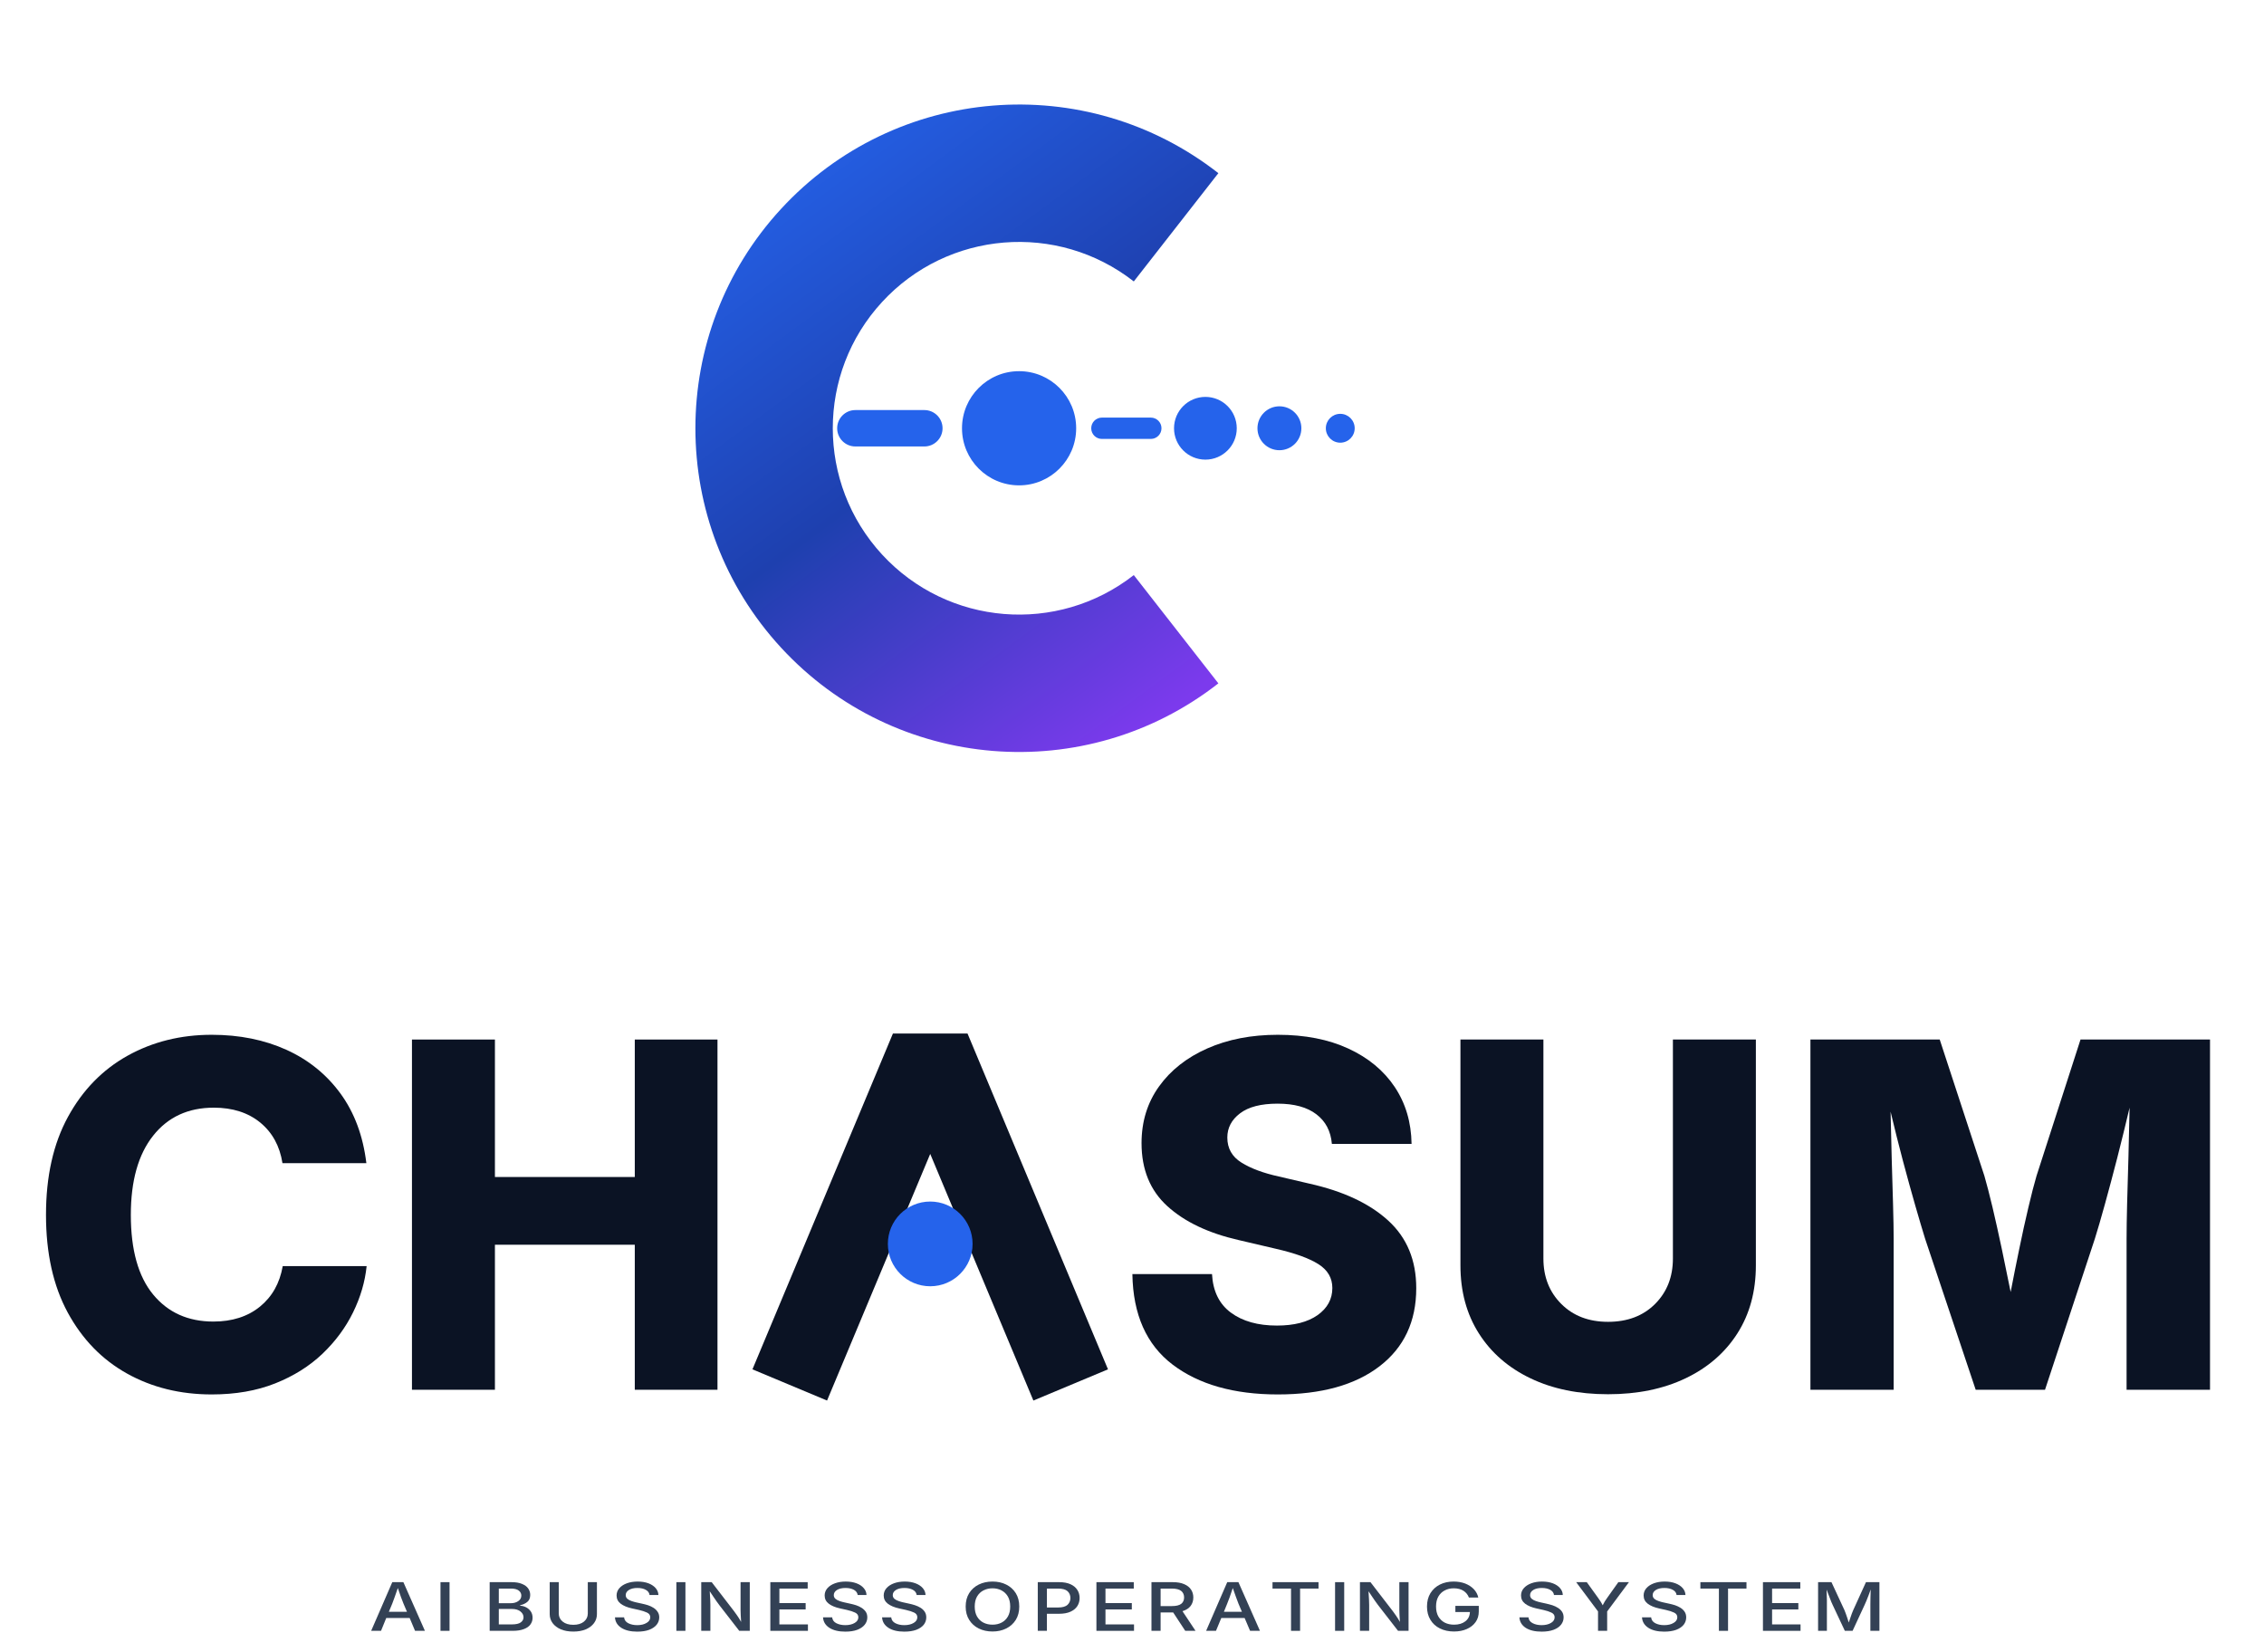
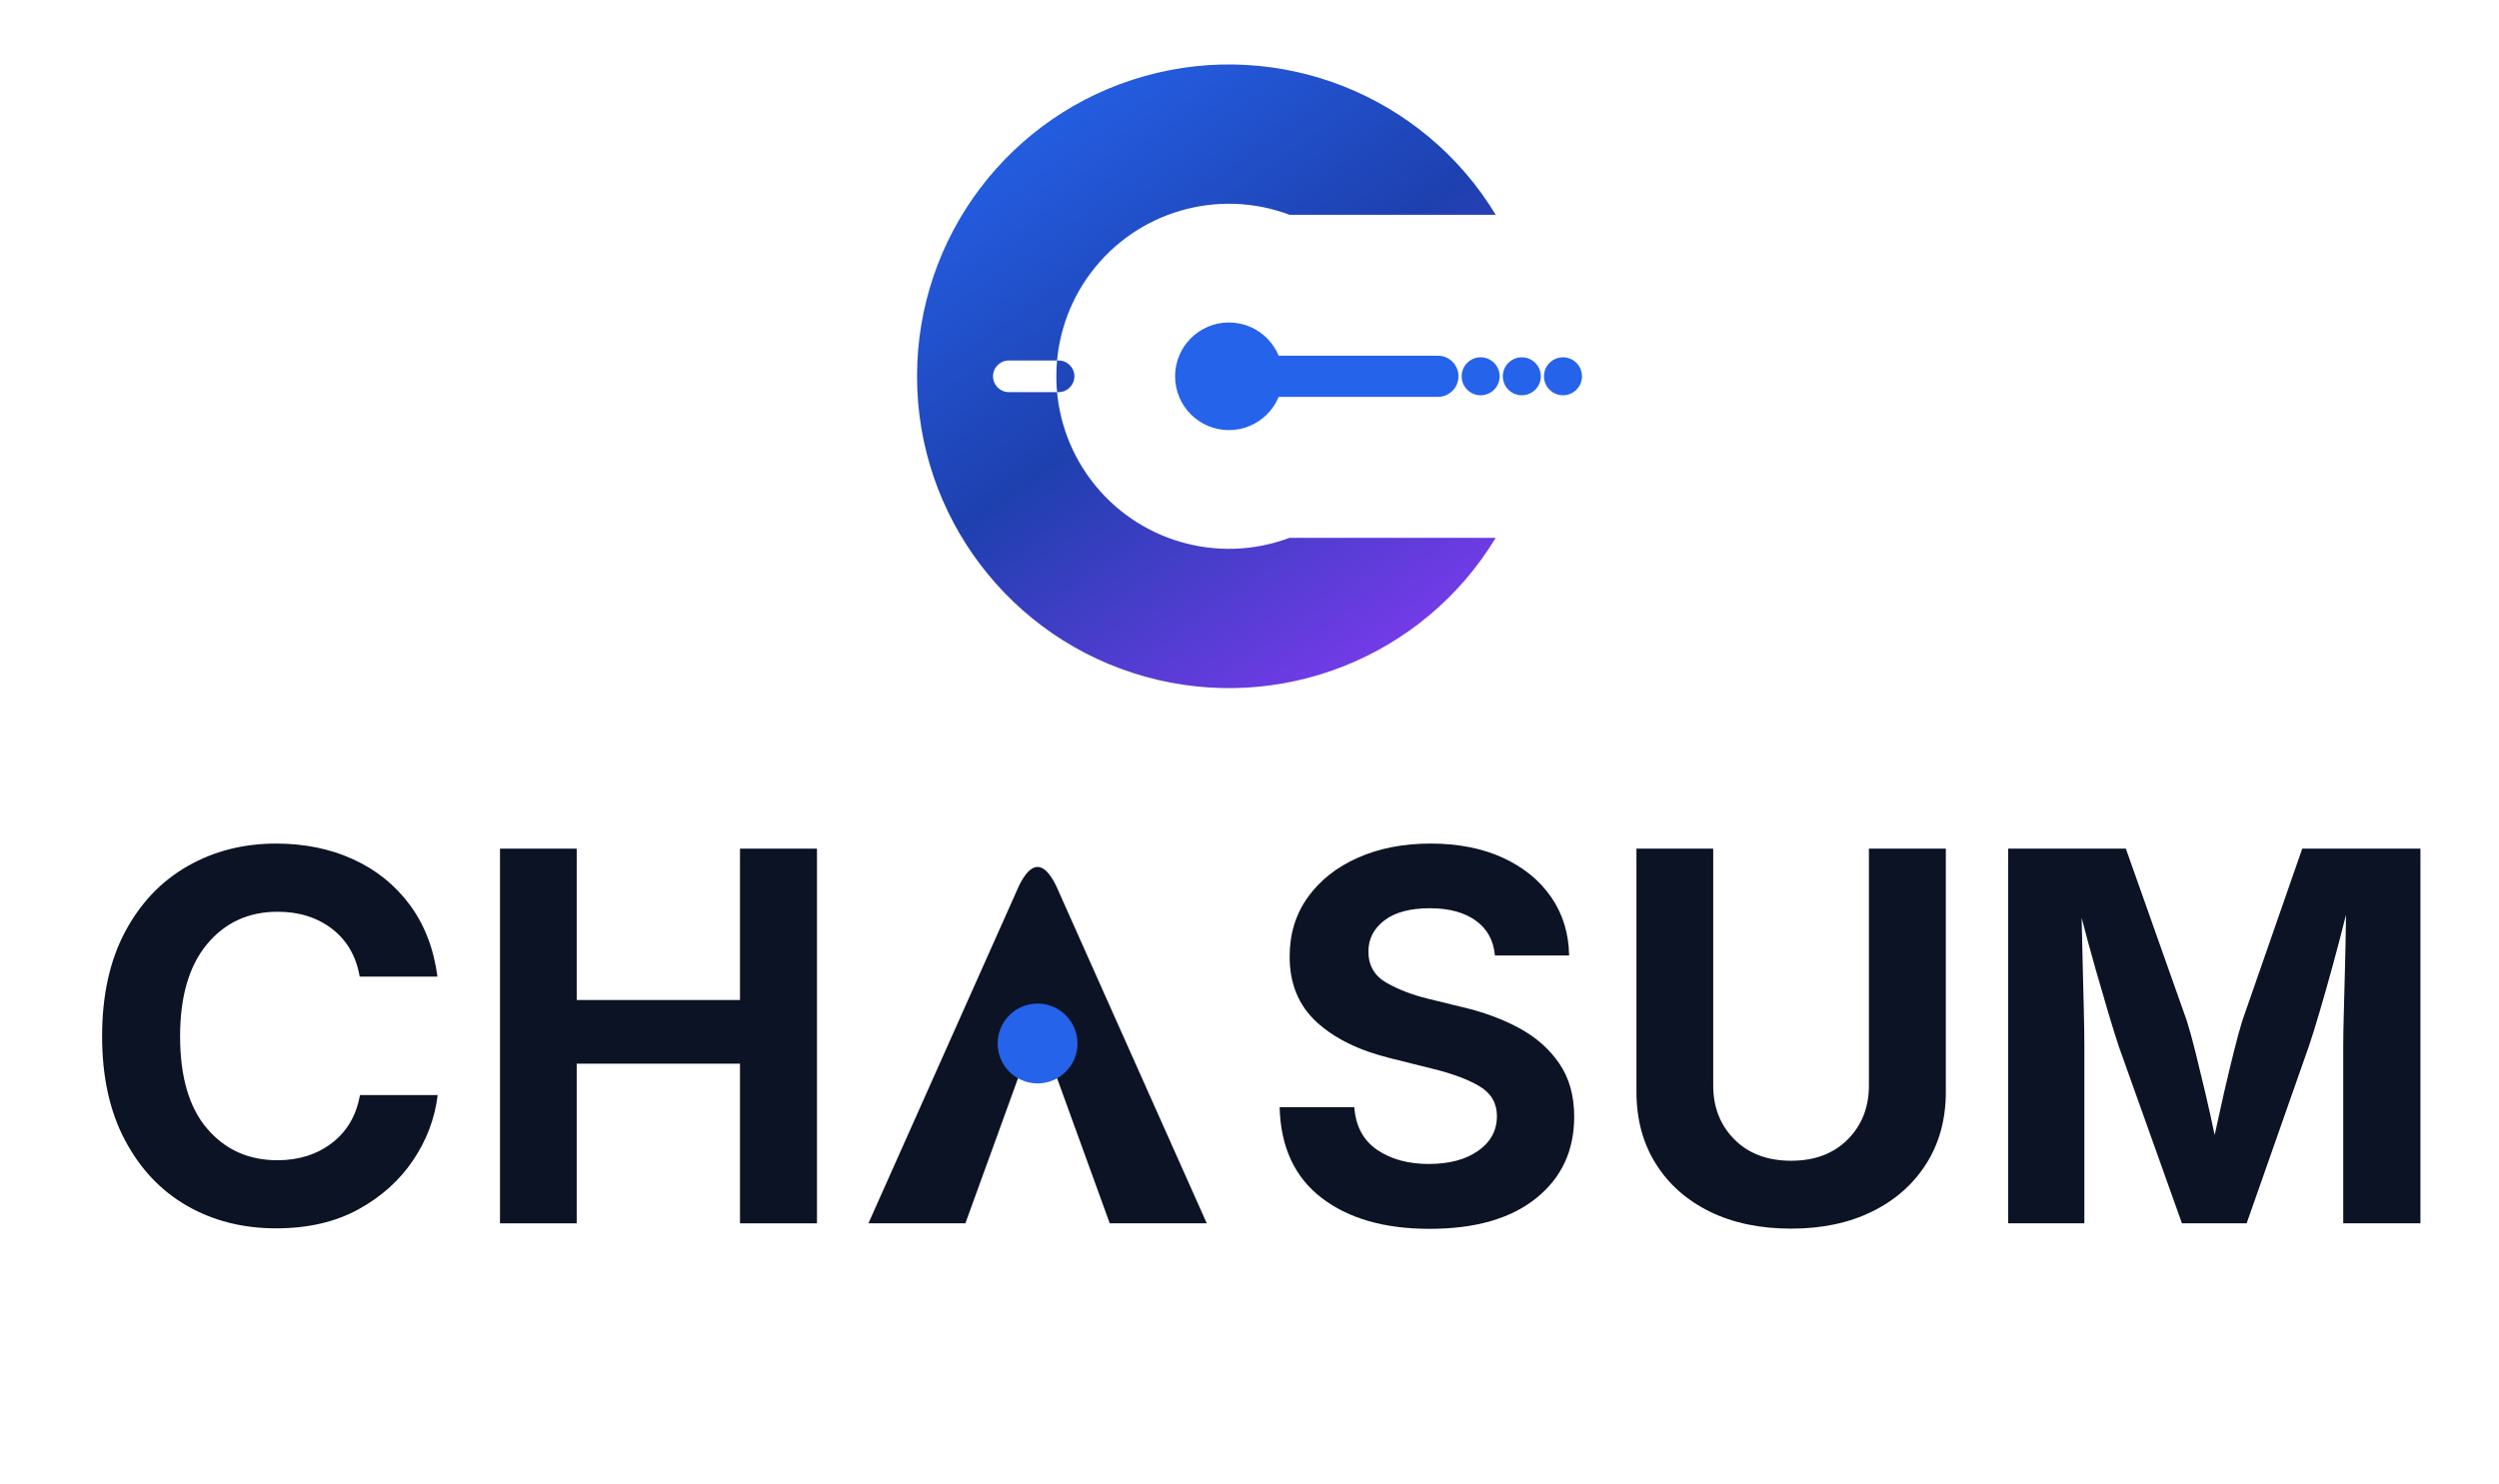
- <svg xmlns="http://www.w3.org/2000/svg" viewBox="0 0 338.645 246.94" fill="none" role="img" aria-label="Chasum — AI Business Operating System">
-   <g transform="translate(99.887 4)">
-     <svg width="138.871" height="120.104" viewBox="0 0 74 64">
-       <defs>
-         <linearGradient id="cd-g" x1="20%" y1="0%" x2="80%" y2="100%">
-           <stop offset="0%" stop-color="#2563EB" />
-           <stop offset="50%" stop-color="#1E40AF" />
-           <stop offset="100%" stop-color="#7C3AED" />
-         </linearGradient>
-       </defs>
-       <path fill="url(#cd-g)" d="M 43.884 11.669 A 25.8 25.8 0 1 0 43.884 52.331 L 37.143 43.702 A 14.85 14.85 0 1 1 37.143 20.298 Z" />
-       <rect x="13.5" y="30.55" width="8.4" height="2.9" rx="1.45" fill="#2563EB" />
-       <circle cx="28" cy="32" r="4.55" fill="#2563EB" />
-       <rect x="33.75" y="31.15" width="5.6" height="1.7" rx="0.85" fill="#2563EB" />
-       <circle cx="42.85" cy="32" r="2.5" fill="#2563EB" />
-       <circle cx="48.75" cy="32" r="1.75" fill="#2563EB" />
-       <circle cx="53.6" cy="32" r="1.15" fill="#2563EB" />
-     </svg>
-   </g>
-   <g transform="translate(4 138.104)">
-     <g transform="translate(0 69.75)">
-       <path fill="#0B1324" d="M27.67 0.70Q20.60 0.70 14.99-2.43Q9.39-5.55 6.13-11.55Q2.88-17.54 2.88-26.16Q2.88-34.80 6.17-40.82Q9.46-46.83 15.08-49.96Q20.71-53.09 27.67-53.09Q33.89-53.09 38.85-50.84Q43.80-48.59 46.93-44.30Q50.06-40.01 50.80-33.89L38.25-33.89Q37.65-37.72 34.93-39.96Q32.20-42.19 27.98-42.19Q22.22-42.19 18.90-37.99Q15.57-33.79 15.57-26.16Q15.57-18.28 18.91-14.24Q22.25-10.20 27.91-10.20Q32.13-10.20 34.88-12.43Q37.62-14.66 38.29-18.49L50.84-18.49Q50.48-14.98 48.81-11.57Q47.14-8.16 44.23-5.38Q41.31-2.60 37.16-0.95Q33.01 0.70 27.67 0.70" />
-       <path fill="#0B1324" d="M70.03 0L57.62 0L57.62-52.38L70.03-52.38L70.03-31.82L90.95-31.82L90.95-52.38L103.32-52.38L103.32 0L90.95 0L90.95-21.69L70.03-21.69" />
-       <path d="M114.13 -0.72 L135.141 -50.943 L156.151 -0.72" fill="none" stroke="#0B1324" stroke-width="12.096" stroke-linejoin="miter" stroke-miterlimit="1.8" stroke-linecap="butt" />
-       <circle cx="135.141" cy="-21.814" r="6.336" fill="#2563EB" />
-       <path fill="#0B1324" d="M187.14 0.70Q177.29 0.70 171.40-3.76Q165.52-8.23 165.38-17.30L177.29-17.30Q177.50-13.46 180.12-11.53Q182.74-9.60 187-9.60Q190.86-9.60 193.08-11.16Q195.29-12.73 195.29-15.22Q195.29-17.47 193.20-18.79Q191.11-20.11 186.82-21.09L181.27-22.39Q174.48-23.94 170.61-27.46Q166.75-30.97 166.75-36.88Q166.75-41.73 169.37-45.37Q171.98-49.01 176.59-51.05Q181.20-53.09 187.14-53.09Q193.22-53.09 197.68-51.03Q202.15-48.97 204.61-45.30Q207.07-41.62 207.14-36.77L195.22-36.77Q194.98-39.62 192.90-41.20Q190.83-42.79 187.10-42.79Q183.38-42.79 181.48-41.34Q179.58-39.90 179.58-37.72Q179.58-35.30 181.69-33.98Q183.80-32.66 187.31-31.89L191.85-30.83Q199.44-29.14 203.64-25.31Q207.84-21.48 207.84-15.19Q207.84-7.73 202.36-3.52Q196.88 0.70 187.14 0.70" />
-       <path fill="#0B1324" d="M236.53 0.67Q229.89 0.67 224.93-1.71Q219.97-4.08 217.21-8.42Q214.45-12.76 214.45-18.60L214.45-52.38L226.86-52.38L226.86-19.62Q226.86-15.50 229.54-12.83Q232.21-10.16 236.53-10.16Q240.89-10.16 243.56-12.83Q246.23-15.50 246.23-19.62L246.23-52.38L258.64-52.38L258.64-18.60Q258.64-12.76 255.87-8.42Q253.09-4.08 248.12-1.71Q243.14 0.67 236.53 0.67" />
-       <path fill="#0B1324" d="M279.25 0L266.80 0L266.80-52.38L286.14-52.38L292.82-31.99Q293.34-30.20 294.03-27.32Q294.71-24.43 295.42-21.09Q296.12-17.75 296.75-14.62Q297.35-17.75 298.04-21.08Q298.72-24.40 299.41-27.30Q300.09-30.20 300.62-31.99L307.20-52.38L326.57-52.38L326.57 0L314.09 0L314.09-22.57Q314.09-24.57 314.17-27.83Q314.26-31.08 314.37-34.87Q314.47-38.67 314.54-42.19Q313.66-38.46 312.70-34.70Q311.73-30.94 310.85-27.76Q309.97-24.57 309.34-22.57L301.89 0L291.52 0L283.96-22.57Q283.36-24.50 282.48-27.56Q281.60-30.62 280.63-34.26Q279.67-37.90 278.79-41.59Q278.86-38.14 278.96-34.49Q279.07-30.83 279.16-27.69Q279.25-24.54 279.25-22.57" />
-     </g>
-     <g transform="translate(51.213 96.117) scale(1.22 1)">
-       <g transform="translate(0 9.688)">
-         <path fill="#334155" d="M1.46 0L0.25 0L2.84-7.28L4.20-7.28L6.84 0L5.63 0L4.97-1.92L2.10-1.92L1.46 0M2.83-4.05L2.42-2.85L4.64-2.85L4.22-4.05Q4.07-4.48 3.90-5.06Q3.73-5.63 3.52-6.40Q3.30-5.62 3.13-5.04Q2.96-4.46 2.83-4.05" />
-         <path fill="#334155" d="M8.75-7.28L9.86-7.28L9.86 0L8.75 0" />
-         <path fill="#334155" d="" />
-         <path fill="#334155" d="M17.58 0L14.78 0L14.78-7.28L17.46-7.28Q18.24-7.28 18.74-7.02Q19.25-6.77 19.50-6.34Q19.75-5.90 19.75-5.37Q19.75-4.68 19.39-4.32Q19.03-3.96 18.52-3.83L18.52-3.75Q18.89-3.74 19.24-3.52Q19.58-3.31 19.81-2.92Q20.04-2.52 20.04-1.96Q20.04-1.40 19.78-0.96Q19.52-0.51 18.97-0.26Q18.43 0 17.58 0M15.90-3.27L15.90-0.96L17.47-0.96Q18.26-0.96 18.59-1.26Q18.93-1.56 18.93-2.02Q18.93-2.53 18.55-2.90Q18.17-3.27 17.51-3.27L15.90-3.27M15.90-6.32L15.90-4.13L17.36-4.13Q17.91-4.13 18.28-4.44Q18.66-4.75 18.66-5.27Q18.66-5.72 18.35-6.02Q18.03-6.32 17.39-6.32" />
-         <path fill="#334155" d="M25.04 0.11Q24.16 0.11 23.51-0.22Q22.86-0.56 22.50-1.15Q22.14-1.74 22.14-2.50L22.14-7.28L23.25-7.28L23.25-2.59Q23.25-1.86 23.73-1.38Q24.21-0.90 25.04-0.90Q25.86-0.90 26.34-1.38Q26.81-1.86 26.81-2.59L26.81-7.28L27.93-7.28L27.93-2.50Q27.93-1.74 27.57-1.15Q27.21-0.56 26.56-0.22Q25.91 0.11 25.04 0.11" />
-         <path fill="#334155" d="M32.87 0.12Q31.65 0.12 30.92-0.45Q30.19-1.03 30.14-2.02L31.26-2.02Q31.31-1.43 31.77-1.14Q32.24-0.85 32.87-0.85Q33.56-0.85 34.01-1.18Q34.47-1.50 34.47-2.03Q34.47-2.50 34.07-2.73Q33.67-2.96 33.09-3.12L32.24-3.35Q31.34-3.59 30.84-4.06Q30.34-4.53 30.34-5.28Q30.34-5.91 30.68-6.38Q31.02-6.85 31.60-7.11Q32.19-7.37 32.92-7.37Q33.67-7.37 34.24-7.11Q34.80-6.85 35.13-6.39Q35.45-5.94 35.47-5.36L34.38-5.36Q34.33-5.86 33.92-6.13Q33.52-6.41 32.90-6.41Q32.24-6.41 31.85-6.11Q31.46-5.81 31.46-5.34Q31.46-5 31.67-4.78Q31.88-4.57 32.18-4.45Q32.49-4.32 32.76-4.25L33.47-4.06Q33.82-3.97 34.19-3.83Q34.56-3.68 34.87-3.44Q35.18-3.20 35.37-2.85Q35.57-2.50 35.57-2.01Q35.57-1.40 35.25-0.91Q34.93-0.43 34.33-0.15Q33.73 0.12 32.87 0.12" />
-         <path fill="#334155" d="M37.67-7.28L38.78-7.28L38.78 0L37.67 0" />
-         <path fill="#334155" d="M41.84 0L40.72 0L40.72-7.28L42-7.28L44.74-2.94Q44.91-2.67 45.14-2.26Q45.37-1.86 45.61-1.33Q45.58-1.86 45.56-2.34Q45.54-2.82 45.54-3.13L45.54-7.28L46.67-7.28L46.67 0L45.38 0L42.92-3.87Q42.74-4.16 42.58-4.44Q42.42-4.73 42.22-5.08Q42.03-5.43 41.76-5.92Q41.80-5.24 41.82-4.70Q41.84-4.17 41.84-3.88" />
-         <path fill="#334155" d="M53.80 0L49.19 0L49.19-7.28L53.77-7.28L53.77-6.32L50.30-6.32L50.30-4.15L53.52-4.15L53.52-3.20L50.30-3.20L50.30-0.96L53.80-0.96" />
-         <path fill="#334155" d="M58.38 0.12Q57.16 0.12 56.43-0.45Q55.70-1.03 55.65-2.02L56.77-2.02Q56.82-1.43 57.28-1.14Q57.75-0.85 58.38-0.85Q59.07-0.85 59.53-1.18Q59.98-1.50 59.98-2.03Q59.98-2.50 59.58-2.73Q59.18-2.96 58.60-3.12L57.75-3.35Q56.85-3.59 56.35-4.06Q55.85-4.53 55.85-5.28Q55.85-5.91 56.19-6.38Q56.53-6.85 57.12-7.11Q57.70-7.37 58.43-7.37Q59.18-7.37 59.75-7.11Q60.32-6.85 60.64-6.39Q60.97-5.94 60.98-5.36L59.90-5.36Q59.84-5.86 59.44-6.13Q59.03-6.41 58.41-6.41Q57.75-6.41 57.36-6.11Q56.97-5.81 56.97-5.34Q56.97-5 57.18-4.78Q57.39-4.57 57.69-4.45Q58-4.32 58.28-4.25L58.98-4.06Q59.33-3.97 59.70-3.83Q60.07-3.68 60.38-3.44Q60.69-3.20 60.89-2.85Q61.08-2.50 61.08-2.01Q61.08-1.40 60.76-0.91Q60.44-0.43 59.84-0.15Q59.24 0.12 58.38 0.12" />
-         <path fill="#334155" d="M65.62 0.12Q64.39 0.12 63.67-0.45Q62.94-1.03 62.89-2.02L64.01-2.02Q64.06-1.43 64.52-1.14Q64.98-0.85 65.61-0.85Q66.31-0.85 66.76-1.18Q67.21-1.50 67.21-2.03Q67.21-2.50 66.82-2.73Q66.42-2.96 65.83-3.12L64.98-3.35Q64.09-3.59 63.59-4.06Q63.09-4.53 63.09-5.28Q63.09-5.91 63.43-6.38Q63.77-6.85 64.35-7.11Q64.93-7.37 65.67-7.37Q66.41-7.37 66.98-7.11Q67.55-6.85 67.88-6.39Q68.20-5.94 68.22-5.36L67.13-5.36Q67.08-5.86 66.67-6.13Q66.26-6.41 65.64-6.41Q64.98-6.41 64.59-6.11Q64.20-5.81 64.20-5.34Q64.20-5 64.41-4.78Q64.62-4.57 64.93-4.45Q65.23-4.32 65.51-4.25L66.22-4.06Q66.57-3.97 66.93-3.83Q67.30-3.68 67.62-3.44Q67.93-3.20 68.12-2.85Q68.31-2.50 68.31-2.01Q68.31-1.40 68-0.91Q67.68-0.43 67.08-0.15Q66.47 0.12 65.62 0.12" />
-         <path fill="#334155" d="" />
-         <path fill="#334155" d="M76.43 0.10Q75.49 0.10 74.74-0.35Q74-0.80 73.57-1.64Q73.14-2.47 73.14-3.63Q73.14-4.80 73.57-5.64Q74-6.47 74.74-6.92Q75.49-7.37 76.43-7.37Q77.37-7.37 78.11-6.92Q78.85-6.47 79.28-5.64Q79.71-4.80 79.71-3.63Q79.71-2.47 79.28-1.63Q78.85-0.80 78.11-0.35Q77.37 0.10 76.43 0.10M76.43-0.92Q77.05-0.92 77.54-1.23Q78.03-1.54 78.32-2.15Q78.60-2.75 78.60-3.63Q78.60-4.52 78.32-5.12Q78.03-5.73 77.54-6.04Q77.05-6.36 76.43-6.36Q75.81-6.36 75.31-6.04Q74.82-5.73 74.53-5.12Q74.25-4.52 74.25-3.63Q74.25-2.75 74.53-2.15Q74.82-1.54 75.31-1.23Q75.81-0.92 76.43-0.92" />
-         <path fill="#334155" d="M83.10 0L81.98 0L81.98-7.28L84.59-7.28Q85.43-7.28 85.99-6.97Q86.55-6.66 86.83-6.12Q87.11-5.59 87.11-4.91Q87.11-4.24 86.83-3.70Q86.55-3.17 85.99-2.86Q85.43-2.55 84.58-2.55L83.10-2.55L83.10 0M83.10-6.32L83.10-3.49L84.47-3.49Q85.27-3.49 85.63-3.89Q85.98-4.30 85.98-4.91Q85.98-5.53 85.63-5.93Q85.27-6.32 84.46-6.32" />
-         <path fill="#334155" d="M93.78 0L89.17 0L89.17-7.28L93.75-7.28L93.75-6.32L90.28-6.32L90.28-4.15L93.51-4.15L93.51-3.20L90.28-3.20L90.28-0.96L93.78-0.96" />
-         <path fill="#334155" d="M97.04 0L95.92 0L95.92-7.28L98.53-7.28Q99.37-7.28 99.93-6.98Q100.49-6.69 100.77-6.17Q101.05-5.66 101.05-4.99Q101.05-4.26 100.72-3.72Q100.39-3.19 99.72-2.94L101.32 0L100.06 0L98.58-2.75Q98.56-2.75 98.52-2.75L97.04-2.75L97.04 0M97.04-6.32L97.04-3.70L98.41-3.70Q99.21-3.70 99.57-4.04Q99.92-4.38 99.92-4.99Q99.92-5.61 99.57-5.96Q99.21-6.32 98.40-6.32" />
-         <path fill="#334155" d="M103.83 0L102.62 0L105.21-7.28L106.58-7.28L109.22 0L108.01 0L107.34-1.92L104.48-1.92L103.83 0M105.20-4.05L104.80-2.85L107.01-2.85L106.59-4.05Q106.45-4.48 106.28-5.06Q106.11-5.63 105.89-6.40Q105.68-5.62 105.51-5.04Q105.34-4.46 105.20-4.05" />
-         <path fill="#334155" d="M113.03-6.32L110.76-6.32L110.76-7.28L116.40-7.28L116.40-6.32L114.14-6.32L114.14 0L113.03 0" />
-         <path fill="#334155" d="M118.43-7.28L119.55-7.28L119.55 0L118.43 0" />
-         <path fill="#334155" d="M122.61 0L121.48 0L121.48-7.28L122.77-7.28L125.51-2.94Q125.68-2.67 125.91-2.26Q126.14-1.86 126.38-1.33Q126.34-1.86 126.33-2.34Q126.31-2.82 126.31-3.13L126.31-7.28L127.44-7.28L127.44 0L126.15 0L123.69-3.87Q123.51-4.16 123.35-4.44Q123.18-4.73 122.99-5.08Q122.79-5.43 122.53-5.92Q122.56-5.24 122.59-4.70Q122.61-4.17 122.61-3.88" />
-         <path fill="#334155" d="M133.01 0.10Q132.03 0.10 131.28-0.36Q130.53-0.81 130.12-1.65Q129.70-2.48 129.70-3.63Q129.70-4.79 130.12-5.63Q130.55-6.47 131.28-6.92Q132.02-7.37 132.96-7.37Q133.75-7.37 134.39-7.07Q135.03-6.76 135.45-6.22Q135.86-5.68 135.99-4.98L134.84-4.98Q134.64-5.62 134.17-5.99Q133.69-6.36 132.97-6.36Q132.36-6.36 131.87-6.04Q131.38-5.73 131.09-5.12Q130.81-4.52 130.81-3.64Q130.81-2.76 131.09-2.15Q131.38-1.55 131.87-1.23Q132.37-0.92 133.02-0.92Q133.88-0.92 134.41-1.43Q134.94-1.94 134.96-2.81L133.18-2.81L133.18-3.73L136.05-3.73L136.05-2.90Q136.05-1.98 135.66-1.31Q135.26-0.63 134.58-0.27Q133.90 0.10 133.01 0.10" />
-         <path fill="#334155" d="" />
-         <path fill="#334155" d="M143.76 0.12Q142.53 0.12 141.80-0.45Q141.08-1.03 141.03-2.02L142.14-2.02Q142.19-1.43 142.66-1.14Q143.12-0.85 143.75-0.85Q144.44-0.85 144.90-1.18Q145.35-1.50 145.35-2.03Q145.35-2.50 144.95-2.73Q144.56-2.96 143.97-3.12L143.12-3.35Q142.23-3.59 141.73-4.06Q141.23-4.53 141.23-5.28Q141.23-5.91 141.57-6.38Q141.91-6.85 142.49-7.11Q143.07-7.37 143.80-7.37Q144.55-7.37 145.12-7.11Q145.69-6.85 146.01-6.39Q146.34-5.94 146.35-5.36L145.27-5.36Q145.22-5.86 144.81-6.13Q144.40-6.41 143.78-6.41Q143.12-6.41 142.73-6.11Q142.34-5.81 142.34-5.34Q142.34-5 142.55-4.78Q142.76-4.57 143.06-4.45Q143.37-4.32 143.65-4.25L144.36-4.06Q144.70-3.97 145.07-3.83Q145.44-3.68 145.75-3.44Q146.07-3.20 146.26-2.85Q146.45-2.50 146.45-2.01Q146.45-1.40 146.13-0.91Q145.82-0.43 145.21-0.15Q144.61 0.12 143.76 0.12" />
-         <path fill="#334155" d="M151.79 0L150.67 0L150.67-2.90L147.99-7.28L149.29-7.28L150.66-4.96Q150.83-4.67 150.97-4.41Q151.11-4.15 151.24-3.82Q151.38-4.16 151.51-4.42Q151.65-4.68 151.81-4.96L153.16-7.28L154.46-7.28L151.79-2.90" />
-         <path fill="#334155" d="M158.79 0.12Q157.56 0.12 156.84-0.45Q156.11-1.03 156.06-2.02L157.18-2.02Q157.23-1.43 157.69-1.14Q158.15-0.85 158.78-0.85Q159.48-0.85 159.93-1.18Q160.39-1.50 160.39-2.03Q160.39-2.50 159.99-2.73Q159.59-2.96 159-3.12L158.15-3.35Q157.26-3.59 156.76-4.06Q156.26-4.53 156.26-5.28Q156.26-5.91 156.60-6.38Q156.94-6.85 157.52-7.11Q158.11-7.37 158.84-7.37Q159.59-7.37 160.15-7.11Q160.72-6.85 161.05-6.39Q161.37-5.94 161.39-5.36L160.30-5.36Q160.25-5.86 159.84-6.13Q159.43-6.41 158.81-6.41Q158.15-6.41 157.76-6.11Q157.37-5.81 157.37-5.34Q157.37-5 157.58-4.78Q157.79-4.57 158.10-4.45Q158.40-4.32 158.68-4.25L159.39-4.06Q159.74-3.97 160.11-3.83Q160.47-3.68 160.79-3.44Q161.10-3.20 161.29-2.85Q161.48-2.50 161.48-2.01Q161.48-1.40 161.17-0.91Q160.85-0.43 160.25-0.15Q159.64 0.12 158.79 0.12" />
-         <path fill="#334155" d="M165.49-6.32L163.22-6.32L163.22-7.28L168.87-7.28L168.87-6.32L166.61-6.32L166.61 0L165.49 0" />
-         <path fill="#334155" d="M175.50 0L170.89 0L170.89-7.28L175.47-7.28L175.47-6.32L172.01-6.32L172.01-4.15L175.23-4.15L175.23-3.20L172.01-3.20L172.01-0.96L175.50-0.96" />
-         <path fill="#334155" d="M178.73 0L177.65 0L177.65-7.28L179.29-7.28L180.88-3.10Q180.95-2.91 181.04-2.60Q181.13-2.29 181.23-1.93Q181.33-1.57 181.41-1.24Q181.50-1.56 181.60-1.92Q181.70-2.28 181.79-2.59Q181.88-2.90 181.96-3.10L183.52-7.28L185.17-7.28L185.17 0L184.06 0L184.06-3.92Q184.06-4.32 184.07-4.95Q184.08-5.58 184.10-6.19Q183.97-5.75 183.84-5.31Q183.70-4.88 183.58-4.51Q183.45-4.14 183.37-3.92L181.88 0L180.93 0L179.42-3.92Q179.29-4.24 179.10-4.87Q178.90-5.49 178.69-6.17Q178.70-5.79 178.71-5.37Q178.72-4.96 178.73-4.58Q178.73-4.19 178.73-3.92" />
+ <svg xmlns="http://www.w3.org/2000/svg" viewBox="0 0 349.26 207.34" fill="none" role="img" aria-label="Chasum">
+   <svg x="126.12" y="6.97" width="97.02" height="91.27" viewBox="-33.5 -33.5 71.223 67">
+     <defs>
+       <linearGradient id="s" x1="18%" y1="0%" x2="82%" y2="100%">
+         <stop offset="0%" stop-color="#2563EB" />
+         <stop offset="48%" stop-color="#1E40AF" />
+         <stop offset="100%" stop-color="#7C3AED" />
+       </linearGradient>
+     </defs>
+     <path fill="url(#s)" fill-rule="evenodd" d="M 27.372 16.577 A 32 32 0 1 1 27.372 -16.577 L 6.221 -16.577 A 17.706 17.706 0 1 0 6.221 16.577 Z M -22.579 -1.624h 5.101a 1.624 1.624 0 0 1 0 3.249h -5.101a 1.624 1.624 0 0 1 0 -3.249Z" />
+     <circle cx="0" cy="0" r="5.523" fill="#2563EB" />
+     <rect x="2.209" y="-2.112" width="21.344" height="4.223" rx="2.112" fill="#2563EB" />
+     <circle cx="25.827" cy="0" r="1.949" fill="#2563EB" />
+     <circle cx="30.051" cy="0" r="1.949" fill="#2563EB" />
+     <circle cx="34.274" cy="0" r="1.949" fill="#2563EB" />
+   </svg>
+   <svg x="6.97" y="113.93" width="335.31" height="86.43" viewBox="0 0 335.31 86.43">
+     <g transform="translate(4.00 57.09)">
+       <path fill="#0B1324" d="M27.63 0.70Q20.64 0.70 15.15-2.46Q9.67-5.62 6.49-11.64Q3.30-17.65 3.30-26.16Q3.30-34.70 6.50-40.73Q9.70-46.76 15.22-49.92Q20.74-53.09 27.63-53.09Q33.57-53.09 38.39-50.89Q43.21-48.69 46.30-44.53Q49.39-40.36 50.17-34.49L39.30-34.49Q38.57-38.74 35.46-41.15Q32.34-43.56 27.84-43.56Q21.73-43.56 17.96-39.02Q14.20-34.49 14.20-26.16Q14.20-17.65 17.98-13.24Q21.76-8.82 27.81-8.82Q32.27-8.82 35.42-11.23Q38.57-13.64 39.34-17.93L50.20-17.93Q49.61-13.04 46.76-8.81Q43.91-4.57 39.08-1.93Q34.24 0.70 27.63 0.70" />
+       <path fill="#0B1324" d="M69.63 0L58.91 0L58.91-52.38L69.63-52.38L69.63-31.22L92.45-31.22L92.45-52.38L103.21-52.38L103.21 0L92.45 0L92.45-22.32L69.63-22.32" />
+       <path fill="#0B1324" d="M 110.40 0 L 131.48 -47.27 Q 134.04 -52.38 136.60 -47.27 L 157.69 0 L 144.13 0 L 134.04 -27.80 L 123.95 0 Z" />
+       <circle cx="134.04" cy="-25.14" r="5.58" fill="#2563EB" />
+       <path fill="#0B1324" d="M188.82 0.77Q179.36 0.77 173.72-3.57Q168.08-7.91 167.87-16.24L178.31-16.24Q178.59-12.27 181.49-10.28Q184.39-8.30 188.72-8.30Q193-8.30 195.62-10.14Q198.24-11.99 198.24-14.98Q198.24-17.68 195.87-19.12Q193.50-20.57 189.21-21.62L183.44-23.06Q176.80-24.68 173.04-28.14Q169.27-31.61 169.27-37.30Q169.27-42.05 171.82-45.60Q174.37-49.15 178.82-51.12Q183.27-53.09 188.96-53.09Q194.76-53.09 199.09-51.10Q203.41-49.11 205.84-45.58Q208.26-42.05 208.33-37.44L197.96-37.44Q197.68-40.61 195.27-42.33Q192.86-44.05 188.86-44.05Q184.74-44.05 182.51-42.35Q180.28-40.64 180.28-38Q180.28-35.09 182.79-33.64Q185.31-32.20 188.65-31.39L193.39-30.23Q197.79-29.21 201.34-27.30Q204.89-25.38 206.96-22.34Q209.04-19.30 209.04-14.91Q209.04-7.77 203.71-3.50Q198.38 0.77 188.82 0.77" />
+       <path fill="#0B1324" d="M239.36 0.74Q232.82 0.74 227.97-1.65Q223.12-4.04 220.43-8.35Q217.74-12.66 217.74-18.39L217.74-52.38L228.47-52.38L228.47-19.27Q228.47-14.70 231.44-11.72Q234.41-8.75 239.36-8.75Q244.29-8.75 247.26-11.72Q250.23-14.70 250.23-19.27L250.23-52.38L260.98-52.38L260.98-18.39Q260.98-12.66 258.26-8.35Q255.54-4.04 250.68-1.65Q245.83 0.74 239.36 0.74" />
+       <path fill="#0B1324" d="M280.34 0L269.69 0L269.69-52.38L286.14-52.38L294.65-28.34Q295.18-26.68 295.85-24.01Q296.51-21.34 297.24-18.26Q297.96-15.19 298.55-12.34Q299.15-15.15 299.85-18.23Q300.56-21.30 301.23-23.98Q301.89-26.65 302.42-28.34L310.79-52.38L327.31-52.38L327.31 0L316.52 0L316.52-24.71Q316.52-26.68 316.61-29.74Q316.69-32.80 316.78-36.32Q316.87-39.83 316.91-43.14Q316.03-39.62 315.06-36.07Q314.09-32.52 313.21-29.55Q312.34-26.58 311.70-24.71L303.02 0L293.98 0L285.16-24.71Q284.56-26.51 283.70-29.39Q282.84-32.27 281.85-35.74Q280.87-39.20 279.96-42.71Q280.03-39.55 280.11-36.12Q280.20-32.70 280.27-29.69Q280.34-26.68 280.34-24.71" />
+       <g transform="translate(0 67.49)" fill="#334155">
+         <path d="M1.59 0L0.27 0L3.10-7.96L4.60-7.96L7.49 0L6.17 0L5.43-2.10L2.30-2.10L1.59 0M3.09-4.43L2.65-3.12L5.08-3.12L4.62-4.43Q4.46-4.91 4.27-5.53Q4.08-6.16 3.85-7.01Q3.61-6.15 3.43-5.52Q3.24-4.88 3.09-4.43" />
+         <path d="M14.22-7.96L15.44-7.96L15.44 0L14.22 0" />
+         <path d="" />
+         <path d="M31 0L27.94 0L27.94-7.96L30.87-7.96Q31.71-7.96 32.27-7.68Q32.83-7.41 33.10-6.93Q33.38-6.46 33.38-5.87Q33.38-5.12 32.98-4.73Q32.59-4.33 32.03-4.19L32.03-4.11Q32.43-4.09 32.81-3.86Q33.19-3.62 33.44-3.19Q33.69-2.76 33.69-2.15Q33.69-1.53 33.40-1.05Q33.11-0.56 32.52-0.28Q31.92 0 31 0M29.16-3.57L29.16-1.05L30.88-1.05Q31.74-1.05 32.11-1.38Q32.48-1.71 32.48-2.21Q32.48-2.77 32.06-3.17Q31.64-3.57 30.92-3.57L29.16-3.57M29.16-6.92L29.16-4.52L30.75-4.52Q31.36-4.52 31.77-4.86Q32.18-5.20 32.18-5.77Q32.18-6.26 31.84-6.59Q31.49-6.92 30.79-6.92" />
+         <path d="M43.88 0.12Q42.92 0.12 42.20-0.24Q41.49-0.61 41.10-1.26Q40.71-1.90 40.71-2.74L40.71-7.96L41.92-7.96L41.92-2.84Q41.92-2.03 42.45-1.51Q42.98-0.98 43.88-0.98Q44.78-0.98 45.30-1.51Q45.82-2.03 45.82-2.84L45.82-7.96L47.04-7.96L47.04-2.74Q47.04-1.90 46.65-1.26Q46.25-0.61 45.54-0.24Q44.83 0.12 43.88 0.12" />
+         <path d="M57.06 0.13Q55.72 0.13 54.92-0.49Q54.13-1.12 54.07-2.21L55.30-2.21Q55.35-1.56 55.86-1.25Q56.37-0.94 57.06-0.94Q57.81-0.94 58.31-1.29Q58.81-1.64 58.81-2.22Q58.81-2.74 58.37-2.99Q57.94-3.24 57.30-3.41L56.37-3.67Q55.39-3.93 54.84-4.45Q54.29-4.96 54.29-5.78Q54.29-6.47 54.66-6.98Q55.04-7.50 55.67-7.78Q56.31-8.07 57.11-8.07Q57.93-8.07 58.55-7.78Q59.18-7.50 59.53-7Q59.89-6.50 59.90-5.87L58.72-5.87Q58.66-6.41 58.21-6.71Q57.77-7.01 57.09-7.01Q56.37-7.01 55.94-6.68Q55.51-6.35 55.51-5.85Q55.51-5.47 55.74-5.23Q55.97-5 56.30-4.87Q56.64-4.73 56.94-4.65L57.72-4.45Q58.10-4.35 58.50-4.19Q58.90-4.02 59.25-3.76Q59.59-3.51 59.80-3.12Q60.01-2.74 60.01-2.20Q60.01-1.53 59.66-1Q59.32-0.47 58.66-0.17Q58 0.13 57.06 0.13" />
+         <path d="M67.04-7.96L68.26-7.96L68.26 0L67.04 0" />
+         <path d="M76.84 0L75.60 0L75.60-7.96L77.01-7.96L80.01-3.22Q80.19-2.92 80.45-2.48Q80.70-2.03 80.96-1.46Q80.92-2.04 80.90-2.56Q80.88-3.09 80.88-3.43L80.88-7.96L82.12-7.96L82.12 0L80.71 0L78.02-4.24Q77.82-4.55 77.64-4.86Q77.46-5.17 77.25-5.56Q77.04-5.95 76.75-6.48Q76.79-5.73 76.81-5.15Q76.84-4.56 76.84-4.25" />
+         <path d="M94.51 0L89.46 0L89.46-7.96L94.48-7.96L94.48-6.91L90.68-6.91L90.68-4.54L94.21-4.54L94.21-3.50L90.68-3.50L90.68-1.05L94.51-1.05" />
+         <path d="M104.32 0.13Q102.98 0.13 102.18-0.49Q101.38-1.12 101.33-2.21L102.55-2.21Q102.61-1.56 103.11-1.25Q103.62-0.94 104.31-0.94Q105.07-0.94 105.57-1.29Q106.06-1.64 106.06-2.22Q106.06-2.74 105.63-2.99Q105.19-3.24 104.55-3.41L103.62-3.67Q102.64-3.93 102.10-4.45Q101.55-4.96 101.55-5.78Q101.55-6.47 101.92-6.98Q102.29-7.50 102.93-7.78Q103.57-8.07 104.37-8.07Q105.19-8.07 105.81-7.78Q106.43-7.50 106.79-7Q107.14-6.50 107.16-5.87L105.97-5.87Q105.91-6.41 105.47-6.71Q105.02-7.01 104.34-7.01Q103.62-7.01 103.19-6.68Q102.77-6.35 102.77-5.85Q102.77-5.47 103-5.23Q103.23-5 103.56-4.87Q103.89-4.73 104.20-4.65L104.97-4.45Q105.35-4.35 105.76-4.19Q106.16-4.02 106.50-3.76Q106.84-3.51 107.06-3.12Q107.27-2.74 107.27-2.20Q107.27-1.53 106.92-1Q106.57-0.47 105.91-0.17Q105.25 0.13 104.32 0.13" />
+         <path d="M116.97 0.13Q115.63 0.13 114.83-0.49Q114.03-1.12 113.98-2.21L115.21-2.21Q115.26-1.56 115.77-1.25Q116.27-0.94 116.96-0.94Q117.72-0.94 118.22-1.29Q118.72-1.64 118.72-2.22Q118.72-2.74 118.28-2.99Q117.84-3.24 117.20-3.41L116.27-3.67Q115.30-3.93 114.75-4.45Q114.20-4.96 114.20-5.78Q114.20-6.47 114.57-6.98Q114.94-7.50 115.58-7.78Q116.22-8.07 117.02-8.07Q117.84-8.07 118.46-7.78Q119.08-7.50 119.44-7Q119.80-6.50 119.81-5.87L118.63-5.87Q118.57-6.41 118.12-6.71Q117.67-7.01 117-7.01Q116.27-7.01 115.85-6.68Q115.42-6.35 115.42-5.85Q115.42-5.47 115.65-5.23Q115.88-5 116.21-4.87Q116.55-4.73 116.85-4.65L117.63-4.45Q118.01-4.35 118.41-4.19Q118.81-4.02 119.15-3.76Q119.50-3.51 119.71-3.12Q119.92-2.74 119.92-2.20Q119.92-1.53 119.57-1Q119.22-0.47 118.56-0.17Q117.90 0.13 116.97 0.13" />
+         <path d="" />
+         <path d="M135.42 0.11Q134.39 0.11 133.57-0.38Q132.76-0.88 132.29-1.79Q131.82-2.70 131.82-3.98Q131.82-5.25 132.29-6.17Q132.76-7.09 133.57-7.58Q134.39-8.07 135.42-8.07Q136.45-8.07 137.26-7.58Q138.07-7.09 138.54-6.17Q139-5.25 139-3.98Q139-2.70 138.54-1.79Q138.07-0.87 137.26-0.38Q136.45 0.11 135.42 0.11M135.42-1Q136.10-1 136.63-1.35Q137.17-1.69 137.48-2.35Q137.80-3.01 137.80-3.98Q137.80-4.94 137.48-5.61Q137.17-6.27 136.63-6.62Q136.10-6.96 135.42-6.96Q134.73-6.96 134.19-6.62Q133.65-6.27 133.34-5.61Q133.03-4.94 133.03-3.98Q133.03-3.01 133.34-2.35Q133.65-1.69 134.19-1.35Q134.73-1 135.42-1" />
+         <path d="M147.29 0L146.07 0L146.07-7.96L148.92-7.96Q149.84-7.96 150.46-7.62Q151.07-7.28 151.38-6.70Q151.68-6.11 151.68-5.38Q151.68-4.64 151.37-4.05Q151.07-3.47 150.45-3.13Q149.84-2.79 148.91-2.79L147.29-2.79L147.29 0M147.29-6.92L147.29-3.82L148.80-3.82Q149.67-3.82 150.06-4.26Q150.45-4.70 150.45-5.38Q150.45-6.05 150.06-6.48Q149.67-6.92 148.78-6.92" />
+         <path d="M163.72 0L158.67 0L158.67-7.96L163.69-7.96L163.69-6.91L159.89-6.91L159.89-4.54L163.42-4.54L163.42-3.50L159.89-3.50L159.89-1.05L163.72-1.05" />
+         <path d="M172.07 0L170.86 0L170.86-7.96L173.71-7.96Q174.63-7.96 175.24-7.64Q175.86-7.32 176.16-6.76Q176.47-6.19 176.47-5.46Q176.47-4.66 176.10-4.07Q175.74-3.49 175.01-3.22L176.77 0L175.38 0L173.77-3.01Q173.74-3.01 173.70-3.01L172.07-3.01L172.07 0M172.07-6.92L172.07-4.05L173.58-4.05Q174.46-4.05 174.84-4.42Q175.23-4.79 175.23-5.46Q175.23-6.13 174.84-6.53Q174.45-6.92 173.57-6.92" />
+         <path d="M184.24 0L182.92 0L185.75-7.96L187.25-7.96L190.13 0L188.81 0L188.08-2.10L184.95-2.10L184.24 0M185.74-4.43L185.30-3.12L187.72-3.12L187.26-4.43Q187.10-4.91 186.92-5.53Q186.73-6.16 186.49-7.01Q186.26-6.15 186.07-5.52Q185.89-4.88 185.74-4.43" />
+         <path d="M198.95-6.91L196.47-6.91L196.47-7.96L202.65-7.96L202.65-6.91L200.18-6.91L200.18 0L198.95 0" />
+         <path d="M209.60-7.96L210.81-7.96L210.81 0L209.60 0" />
+         <path d="M219.39 0L218.16 0L218.16-7.96L219.56-7.96L222.56-3.22Q222.75-2.92 223-2.48Q223.25-2.03 223.52-1.46Q223.48-2.04 223.46-2.56Q223.44-3.09 223.44-3.43L223.44-7.96L224.67-7.96L224.67 0L223.26 0L220.57-4.24Q220.38-4.55 220.20-4.86Q220.02-5.17 219.81-5.56Q219.59-5.95 219.30-6.48Q219.34-5.73 219.37-5.15Q219.39-4.56 219.39-4.25" />
+         <path d="M235.36 0.11Q234.28 0.11 233.47-0.39Q232.65-0.89 232.20-1.80Q231.74-2.71 231.74-3.98Q231.74-5.25 232.20-6.16Q232.67-7.08 233.47-7.57Q234.28-8.07 235.31-8.07Q236.17-8.07 236.87-7.74Q237.57-7.40 238.03-6.81Q238.48-6.22 238.62-5.45L237.37-5.45Q237.15-6.15 236.63-6.55Q236.11-6.96 235.32-6.96Q234.65-6.96 234.11-6.62Q233.57-6.27 233.26-5.61Q232.95-4.94 232.95-3.98Q232.95-3.02 233.26-2.36Q233.57-1.69 234.12-1.35Q234.66-1 235.37-1Q236.32-1 236.89-1.56Q237.47-2.12 237.50-3.08L235.55-3.08L235.55-4.08L238.69-4.08L238.69-3.17Q238.69-2.16 238.26-1.43Q237.83-0.69 237.08-0.29Q236.33 0.11 235.36 0.11" />
+         <path d="" />
+         <path d="M253.60 0.13Q252.26 0.13 251.47-0.49Q250.67-1.12 250.62-2.21L251.84-2.21Q251.89-1.56 252.40-1.25Q252.91-0.94 253.60-0.94Q254.36-0.94 254.85-1.29Q255.35-1.64 255.35-2.22Q255.35-2.74 254.92-2.99Q254.48-3.24 253.84-3.41L252.91-3.67Q251.93-3.93 251.38-4.45Q250.84-4.96 250.84-5.78Q250.84-6.47 251.21-6.98Q251.58-7.50 252.22-7.78Q252.86-8.07 253.66-8.07Q254.48-8.07 255.10-7.78Q255.72-7.50 256.08-7Q256.43-6.50 256.45-5.87L255.26-5.87Q255.20-6.41 254.76-6.71Q254.31-7.01 253.63-7.01Q252.91-7.01 252.48-6.68Q252.05-6.35 252.05-5.85Q252.05-5.47 252.28-5.23Q252.51-5 252.85-4.87Q253.18-4.73 253.49-4.65L254.26-4.45Q254.64-4.35 255.04-4.19Q255.45-4.02 255.79-3.76Q256.13-3.51 256.34-3.12Q256.55-2.74 256.55-2.20Q256.55-1.53 256.21-1Q255.86-0.47 255.20-0.17Q254.54 0.13 253.60 0.13" />
+         <path d="M267.13 0L265.91 0L265.91-3.17L262.97-7.96L264.40-7.96L265.89-5.42Q266.08-5.11 266.23-4.82Q266.38-4.54 266.53-4.18Q266.68-4.55 266.83-4.83Q266.98-5.12 267.15-5.42L268.63-7.96L270.05-7.96L267.13-3.17" />
+         <path d="M279.46 0.13Q278.12 0.13 277.32-0.49Q276.52-1.12 276.47-2.21L277.69-2.21Q277.75-1.56 278.26-1.25Q278.76-0.94 279.45-0.94Q280.21-0.94 280.71-1.29Q281.21-1.64 281.21-2.22Q281.21-2.74 280.77-2.99Q280.33-3.24 279.69-3.41L278.76-3.67Q277.79-3.93 277.24-4.45Q276.69-4.96 276.69-5.78Q276.69-6.47 277.06-6.98Q277.43-7.50 278.07-7.78Q278.71-8.07 279.51-8.07Q280.33-8.07 280.95-7.78Q281.57-7.50 281.93-7Q282.28-6.50 282.30-5.87L281.11-5.87Q281.06-6.41 280.61-6.71Q280.16-7.01 279.48-7.01Q278.76-7.01 278.34-6.68Q277.91-6.35 277.91-5.85Q277.91-5.47 278.14-5.23Q278.37-5 278.70-4.87Q279.04-4.73 279.34-4.65L280.12-4.45Q280.49-4.35 280.90-4.19Q281.30-4.02 281.64-3.76Q281.99-3.51 282.20-3.12Q282.41-2.74 282.41-2.20Q282.41-1.53 282.06-1Q281.71-0.47 281.05-0.17Q280.39 0.13 279.46 0.13" />
+         <path d="M291.52-6.91L289.04-6.91L289.04-7.96L295.22-7.96L295.22-6.91L292.75-6.91L292.75 0L291.52 0" />
+         <path d="M307.21 0L302.16 0L302.16-7.96L307.18-7.96L307.18-6.91L303.38-6.91L303.38-4.54L306.91-4.54L306.91-3.50L303.38-3.50L303.38-1.05L307.21-1.05" />
+         <path d="M315.53 0L314.35 0L314.35-7.96L316.14-7.96L317.88-3.39Q317.96-3.18 318.06-2.84Q318.16-2.50 318.27-2.11Q318.37-1.72 318.47-1.36Q318.56-1.71 318.67-2.10Q318.78-2.49 318.88-2.83Q318.98-3.17 319.06-3.39L320.77-7.96L322.57-7.96L322.57 0L321.36 0L321.36-4.29Q321.36-4.72 321.38-5.42Q321.39-6.11 321.40-6.78Q321.27-6.29 321.12-5.81Q320.97-5.34 320.83-4.93Q320.70-4.53 320.61-4.29L318.98 0L317.94 0L316.29-4.29Q316.15-4.64 315.93-5.33Q315.71-6.01 315.48-6.75Q315.49-6.33 315.50-5.88Q315.52-5.42 315.52-5.01Q315.53-4.59 315.53-4.29" />
      </g>
    </g>
-   </g>
+   </svg>
</svg>
